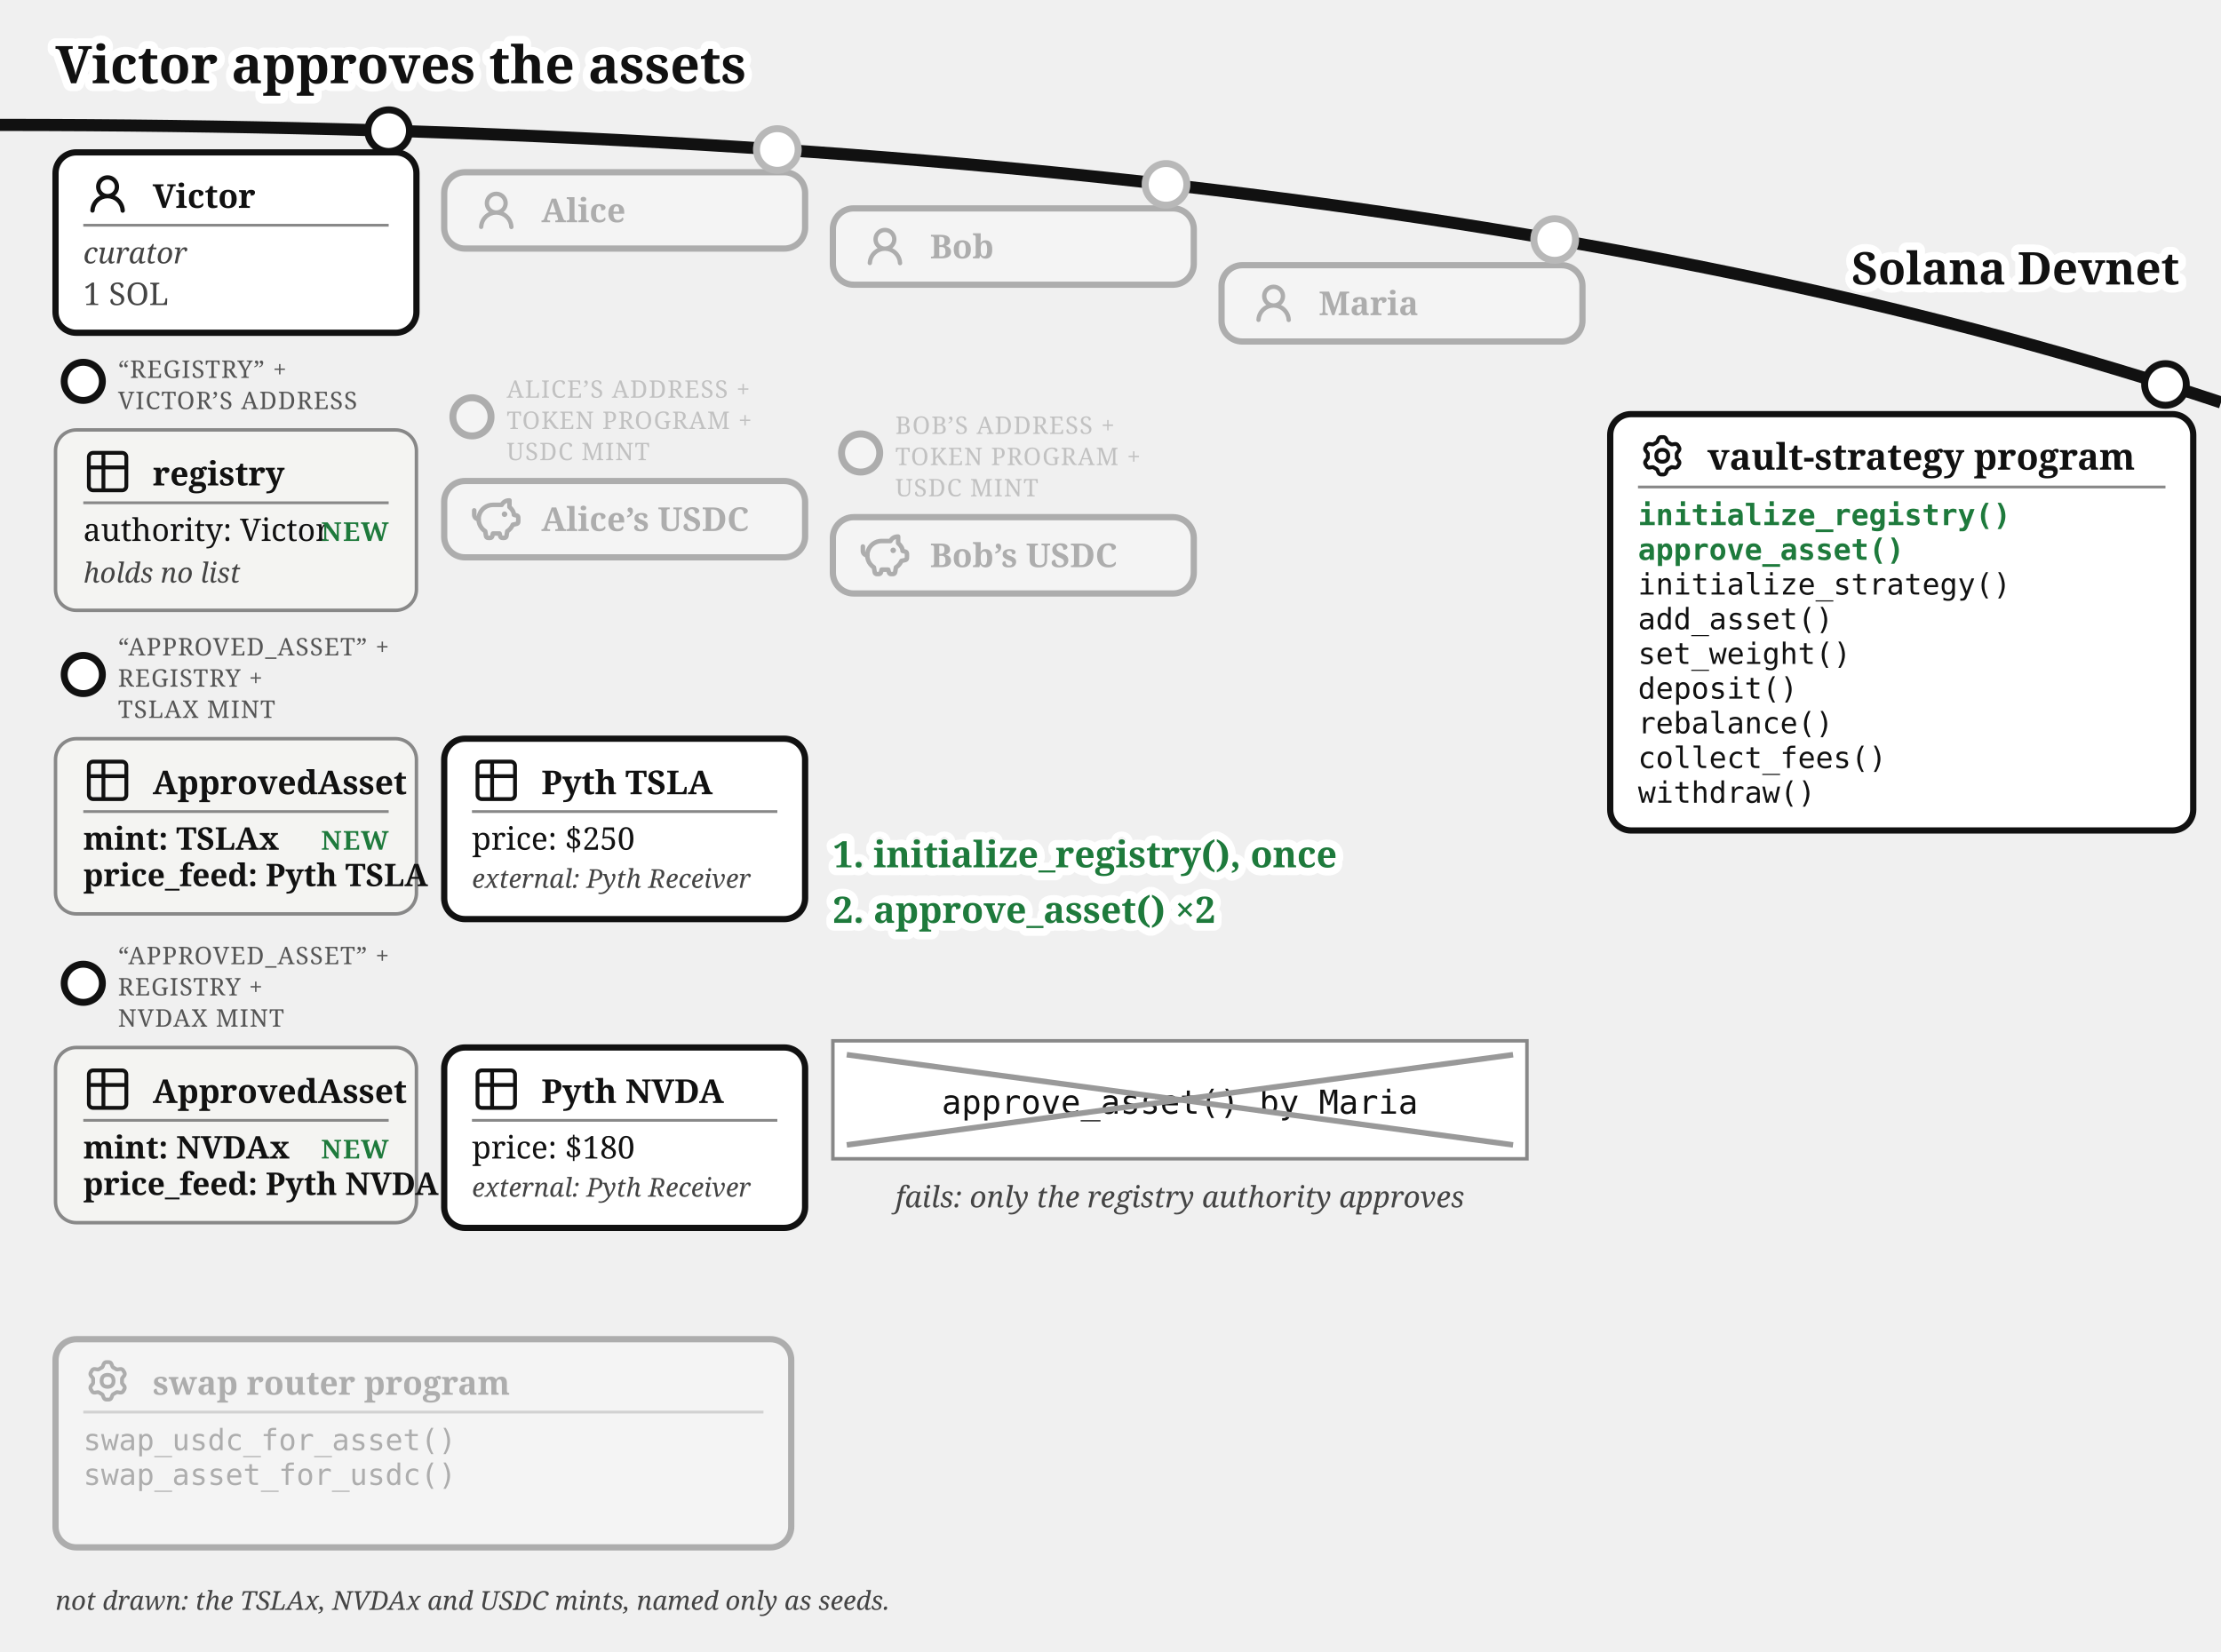
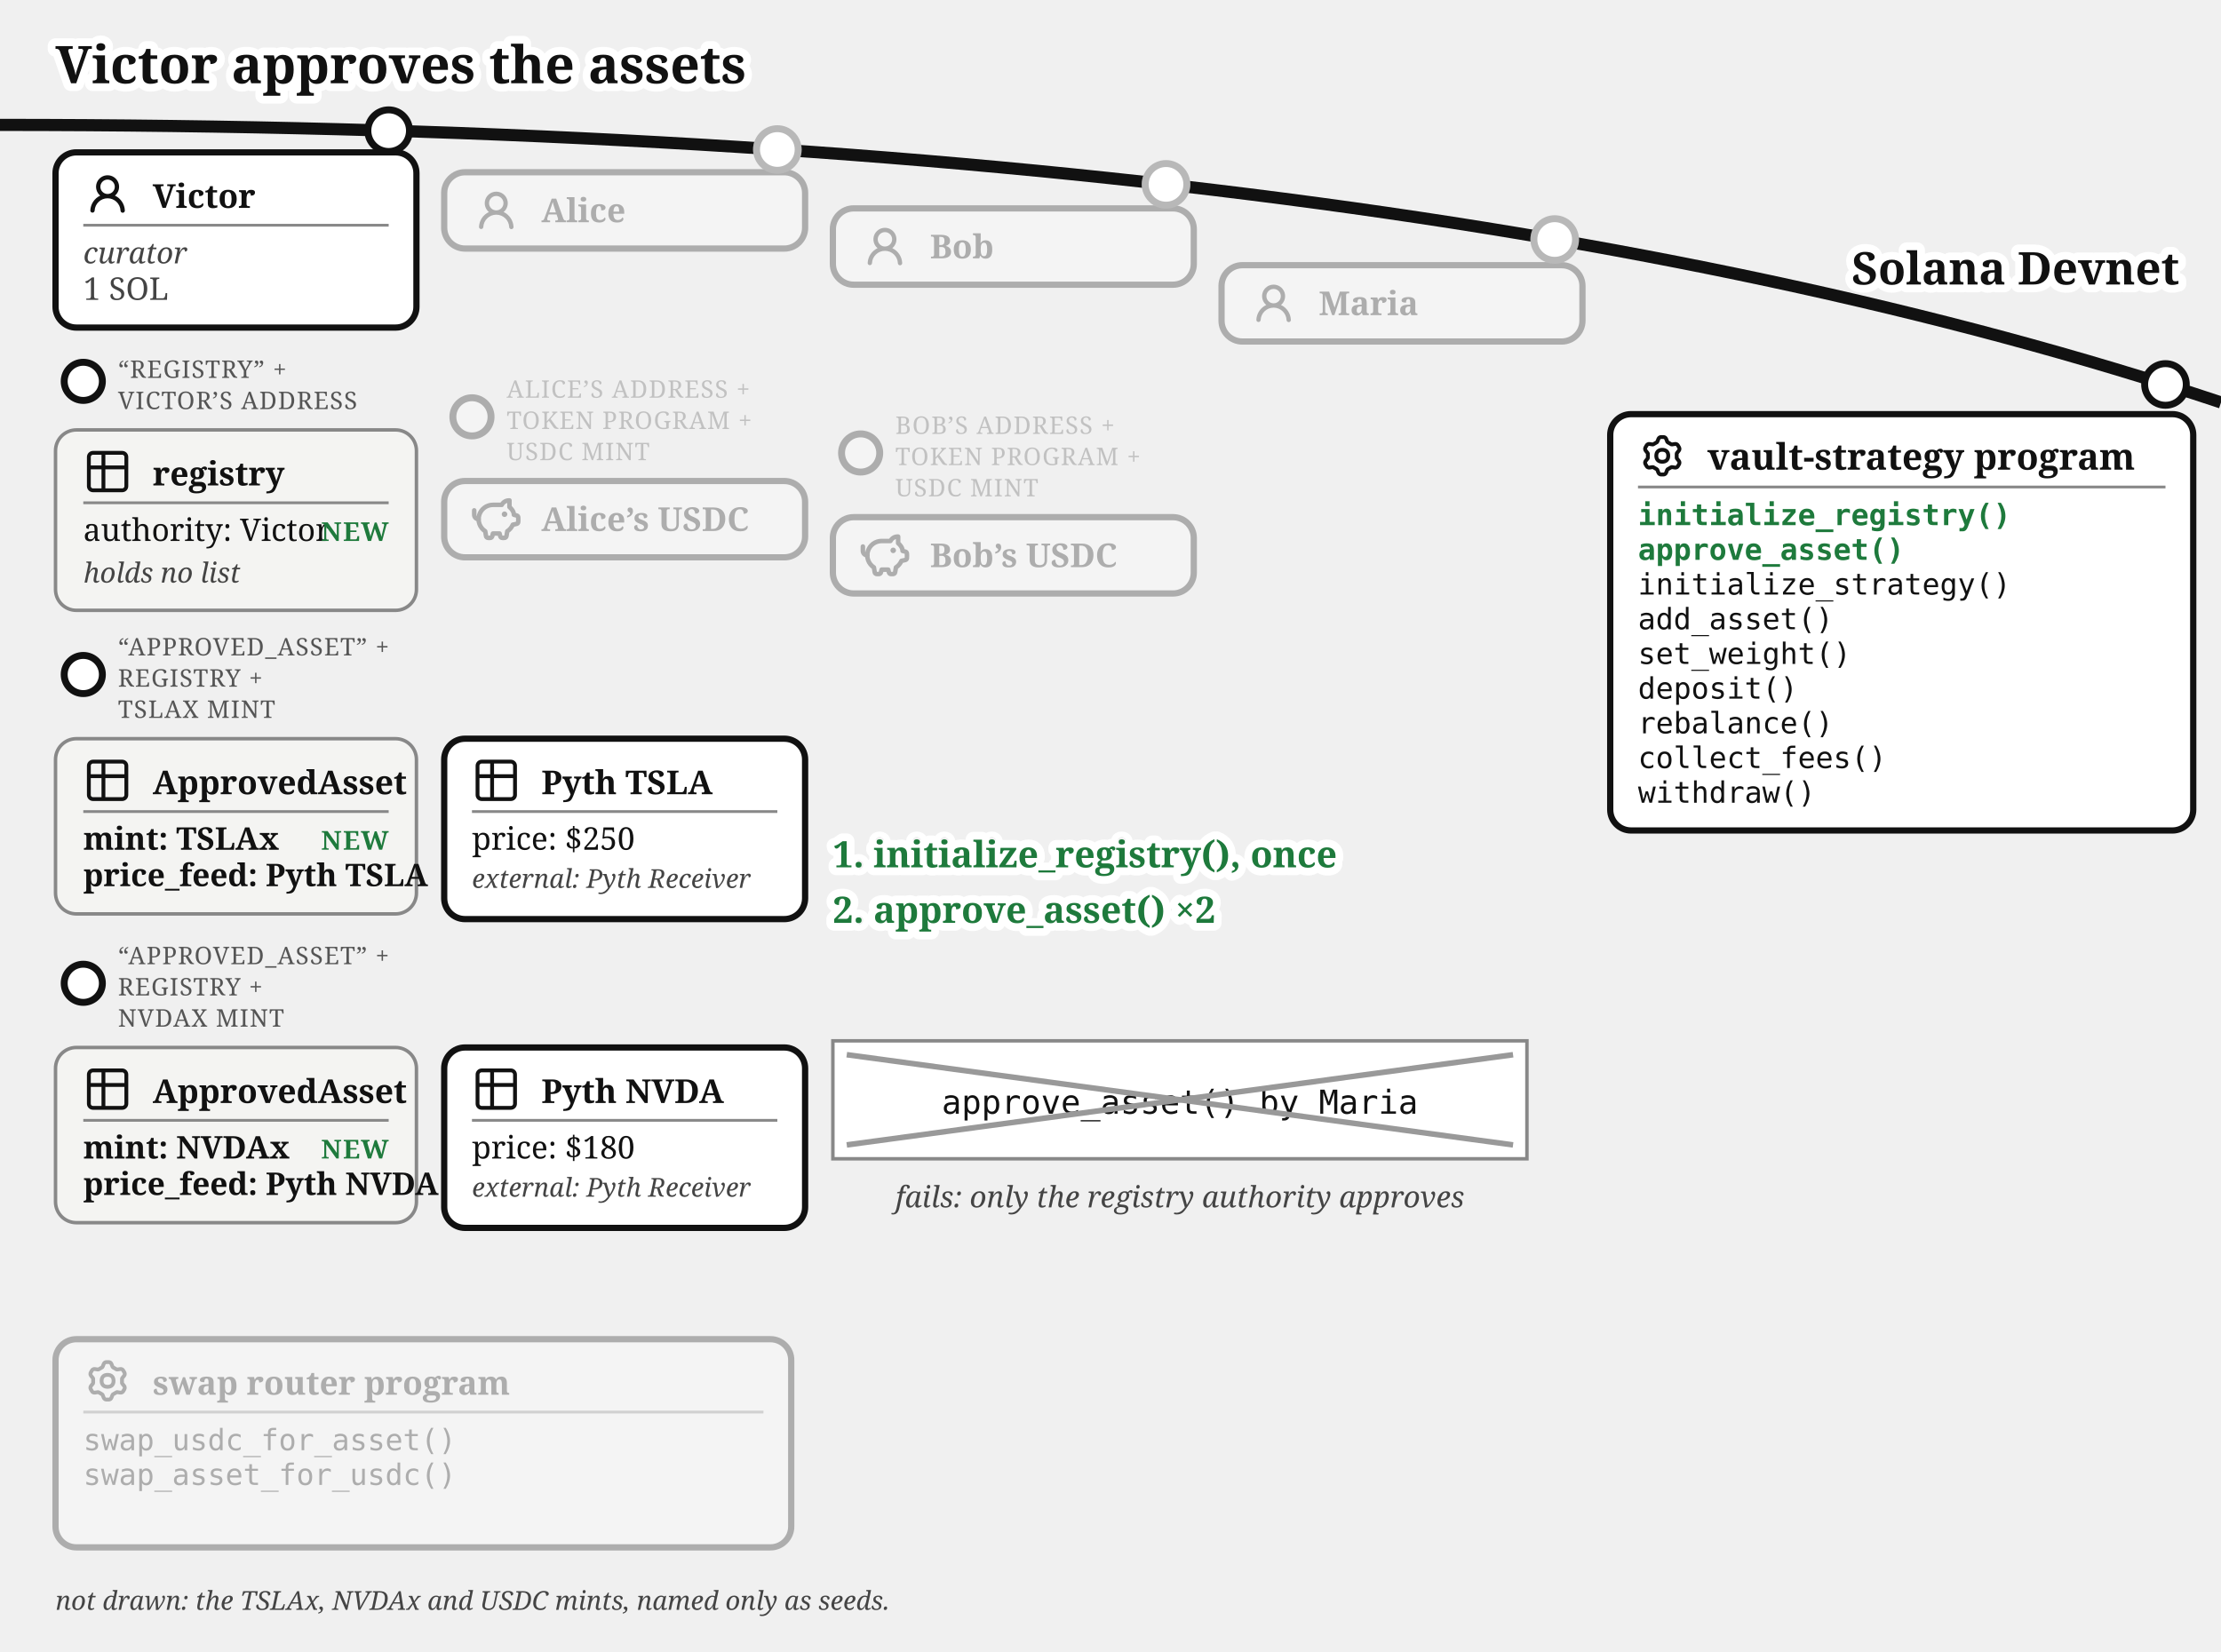
<svg xmlns="http://www.w3.org/2000/svg" viewBox="0 0 640 476" font-family="Gelasio, Georgia, serif" fill="#111">
  <text stroke="#fff" stroke-width="4.5" paint-order="stroke" stroke-linejoin="round" x="16" y="24" font-size="15" font-weight="bold">Victor approves the assets</text>
  <path d="M 0,36 Q 400,36 640,116" fill="none" stroke="#111" stroke-width="3.5" />
  <text stroke="#fff" stroke-width="4.5" paint-order="stroke" stroke-linejoin="round" x="628" y="82" font-size="13" fill="#111" font-weight="bold" text-anchor="end">Solana Devnet</text>
  <g>
    <circle cx="112" cy="37.663" r="6" fill="#fff" stroke="#111" stroke-width="2" />
-     <rect x="16" y="43.917" width="104" height="52" rx="6" fill="#fff" stroke="#111" stroke-width="1.8" />
+     <rect x="16" y="43.917" width="104" height="50.5" rx="6" fill="#fff" stroke="#111" stroke-width="1.8" />
    <g transform="translate(24,48.9168)">
      <g transform="translate(0.36,0.767) scale(0.8301)" fill="#111">
        <path d="M10.561 8.073a6 6 0 0 1 3.432 5.142a.75.75 0 1 1-1.498.07a4.5 4.5 0 0 0-8.99 0a.75.75 0 0 1-1.498-.07a6 6 0 0 1 3.431-5.142a3.999 3.999 0 1 1 5.123 0M10.5 5a2.5 2.5 0 1 0-5 0a2.5 2.5 0 0 0 5 0" />
      </g>
    </g>
    <text x="44" y="59.917" font-size="9.5" font-weight="bold">Victor</text>
    <line x1="24" y1="64.917" x2="112" y2="64.917" stroke="#888" stroke-width="0.8" />
    <text x="24" y="75.917" font-size="8.5" font-style="italic" fill="#444">curator</text>
-     <text x="24" y="87.917" font-size="9" fill="#444">1 SOL</text>
+     <text x="24" y="86.417" font-size="9" fill="#444">1 SOL</text>
  </g>
  <g>
    <circle cx="24" cy="109.917" r="5.5" fill="#fff" stroke="#111" stroke-width="2" />
    <text x="34" y="108.917" font-size="7" letter-spacing="0.3" fill="#555">“REGISTRY” +</text>
    <text x="34" y="117.917" font-size="7" letter-spacing="0.3" fill="#555">VICTOR’S ADDRESS</text>
    <rect x="16" y="123.917" width="104" height="52" rx="6" fill="#f4f4f2" stroke="#888" />
    <g transform="translate(24,128.917)">
      <g transform="translate(-0.195,-0.195) scale(0.6)" fill="none" stroke="#111" stroke-linecap="round" stroke-linejoin="round" stroke-width="1.843">
        <path d="M3 5a2 2 0 0 1 2-2h14a2 2 0 0 1 2 2v14a2 2 0 0 1-2 2H5a2 2 0 0 1-2-2zm0 5h18M10 3v18" />
      </g>
    </g>
    <text x="44" y="139.917" font-size="9.5" font-weight="bold">registry</text>
    <line x1="24" y1="144.917" x2="112" y2="144.917" stroke="#888" stroke-width="0.8" />
    <text x="24" y="155.917" font-size="9">authority: Victor</text>
    <text x="24" y="167.917" font-size="8" font-style="italic" fill="#444">holds no list</text>
    <text x="112" y="155.917" font-size="7.5" letter-spacing="0.4" font-weight="bold" fill="#1e7a3c" text-anchor="end">NEW</text>
  </g>
  <g>
    <circle cx="24" cy="194.417" r="5.5" fill="#fff" stroke="#111" stroke-width="2" />
    <text x="34" y="188.917" font-size="7" letter-spacing="0.3" fill="#555">“APPROVED_ASSET” +</text>
    <text x="34" y="197.917" font-size="7" letter-spacing="0.3" fill="#555">REGISTRY +</text>
    <text x="34" y="206.917" font-size="7" letter-spacing="0.3" fill="#555">TSLAX MINT</text>
    <rect x="16" y="212.917" width="104" height="50.5" rx="6" fill="#f4f4f2" stroke="#888" />
    <g transform="translate(24,217.917)">
      <g transform="translate(-0.195,-0.195) scale(0.6)" fill="none" stroke="#111" stroke-linecap="round" stroke-linejoin="round" stroke-width="1.843">
        <path d="M3 5a2 2 0 0 1 2-2h14a2 2 0 0 1 2 2v14a2 2 0 0 1-2 2H5a2 2 0 0 1-2-2zm0 5h18M10 3v18" />
      </g>
    </g>
    <text x="44" y="228.917" font-size="9.5" font-weight="bold">ApprovedAsset</text>
    <line x1="24" y1="233.917" x2="112" y2="233.917" stroke="#888" stroke-width="0.8" />
    <text x="24" y="244.917" font-size="9" font-weight="bold">mint: TSLAx</text>
    <text x="24" y="255.417" font-size="9" font-weight="bold">price_feed: Pyth TSLA</text>
    <text x="112" y="244.917" font-size="7.5" letter-spacing="0.4" font-weight="bold" fill="#1e7a3c" text-anchor="end">NEW</text>
  </g>
  <g>
    <circle cx="24" cy="283.417" r="5.5" fill="#fff" stroke="#111" stroke-width="2" />
    <text x="34" y="277.917" font-size="7" letter-spacing="0.3" fill="#555">“APPROVED_ASSET” +</text>
    <text x="34" y="286.917" font-size="7" letter-spacing="0.3" fill="#555">REGISTRY +</text>
    <text x="34" y="295.917" font-size="7" letter-spacing="0.3" fill="#555">NVDAX MINT</text>
    <rect x="16" y="301.917" width="104" height="50.5" rx="6" fill="#f4f4f2" stroke="#888" />
    <g transform="translate(24,306.917)">
      <g transform="translate(-0.195,-0.195) scale(0.6)" fill="none" stroke="#111" stroke-linecap="round" stroke-linejoin="round" stroke-width="1.843">
        <path d="M3 5a2 2 0 0 1 2-2h14a2 2 0 0 1 2 2v14a2 2 0 0 1-2 2H5a2 2 0 0 1-2-2zm0 5h18M10 3v18" />
      </g>
    </g>
    <text x="44" y="317.917" font-size="9.5" font-weight="bold">ApprovedAsset</text>
    <line x1="24" y1="322.917" x2="112" y2="322.917" stroke="#888" stroke-width="0.8" />
    <text x="24" y="333.917" font-size="9" font-weight="bold">mint: NVDAx</text>
    <text x="24" y="344.417" font-size="9" font-weight="bold">price_feed: Pyth NVDA</text>
    <text x="112" y="333.917" font-size="7.5" letter-spacing="0.4" font-weight="bold" fill="#1e7a3c" text-anchor="end">NEW</text>
  </g>
  <g>
    <rect x="128" y="212.917" width="104" height="52" rx="6" fill="#fff" stroke="#111" stroke-width="1.8" />
    <g transform="translate(136,217.917)">
      <g transform="translate(-0.195,-0.195) scale(0.6)" fill="none" stroke="#111" stroke-linecap="round" stroke-linejoin="round" stroke-width="1.843">
        <path d="M3 5a2 2 0 0 1 2-2h14a2 2 0 0 1 2 2v14a2 2 0 0 1-2 2H5a2 2 0 0 1-2-2zm0 5h18M10 3v18" />
      </g>
    </g>
    <text x="156" y="228.917" font-size="9.5" font-weight="bold">Pyth TSLA</text>
    <line x1="136" y1="233.917" x2="224" y2="233.917" stroke="#888" stroke-width="0.8" />
    <text x="136" y="244.917" font-size="9">price: $250</text>
    <text x="136" y="255.917" font-size="7.5" font-style="italic" fill="#444">external: Pyth Receiver</text>
  </g>
  <g>
    <rect x="128" y="301.917" width="104" height="52" rx="6" fill="#fff" stroke="#111" stroke-width="1.8" />
    <g transform="translate(136,306.917)">
      <g transform="translate(-0.195,-0.195) scale(0.6)" fill="none" stroke="#111" stroke-linecap="round" stroke-linejoin="round" stroke-width="1.843">
        <path d="M3 5a2 2 0 0 1 2-2h14a2 2 0 0 1 2 2v14a2 2 0 0 1-2 2H5a2 2 0 0 1-2-2zm0 5h18M10 3v18" />
      </g>
    </g>
    <text x="156" y="317.917" font-size="9.5" font-weight="bold">Pyth NVDA</text>
    <line x1="136" y1="322.917" x2="224" y2="322.917" stroke="#888" stroke-width="0.8" />
    <text x="136" y="333.917" font-size="9">price: $180</text>
    <text x="136" y="344.917" font-size="7.5" font-style="italic" fill="#444">external: Pyth Receiver</text>
  </g>
  <circle cx="224" cy="43.091" r="7" fill="#fff" />
  <g opacity="0.3">
    <circle cx="224" cy="43.091" r="6" fill="#fff" stroke="#111" stroke-width="2" />
    <rect x="128" y="49.644" width="104" height="22" rx="6" fill="#fff" stroke="#111" stroke-width="1.8" />
    <g transform="translate(136,53.6439)">
      <g transform="translate(0.36,0.767) scale(0.8301)" fill="#111">
        <path d="M10.561 8.073a6 6 0 0 1 3.432 5.142a.75.75 0 1 1-1.498.07a4.5 4.5 0 0 0-8.99 0a.75.75 0 0 1-1.498-.07a6 6 0 0 1 3.431-5.142a3.999 3.999 0 1 1 5.123 0M10.5 5a2.5 2.5 0 1 0-5 0a2.5 2.5 0 0 0 5 0" />
      </g>
    </g>
    <text x="156" y="64.044" font-size="9.5" font-weight="bold">Alice</text>
  </g>
  <g opacity="0.3">
    <circle cx="136" cy="120.144" r="5.5" fill="#fff" stroke="#111" stroke-width="2" />
    <text x="146" y="114.644" font-size="7" letter-spacing="0.3" fill="#555">ALICE’S ADDRESS +</text>
    <text x="146" y="123.644" font-size="7" letter-spacing="0.3" fill="#555">TOKEN PROGRAM +</text>
    <text x="146" y="132.644" font-size="7" letter-spacing="0.3" fill="#555">USDC MINT</text>
    <rect x="128" y="138.644" width="104" height="22" rx="6" fill="#fff" stroke="#111" stroke-width="1.8" />
    <g transform="translate(136,142.644)">
      <g transform="translate(-0.624,-0.624) scale(0.6353)" fill="none" stroke="#111" stroke-linecap="round" stroke-linejoin="round" stroke-width="2.047">
        <path d="M14.5 5.5h-4A6.5 6.5 0 0 0 7 17.478l.288 1.738c.07.423.105.635.202.798a1 1 0 0 0 .49.416c.178.07.392.07.822.07c.397 0 .596 0 .764-.062a1 1 0 0 0 .479-.374c.1-.148.15-.34.246-.727l.209-.837h3l.21.837c.096.386.144.58.245.727a1 1 0 0 0 .479.374c.168.062.367.062.764.062c.43 0 .644 0 .821-.07a1 1 0 0 0 .49-.416c.098-.163.133-.375.203-.798L17 17.478a6.5 6.5 0 0 0 2.502-2.978l.89-.178c.77-.154 1.155-.231 1.381-.508c.227-.276.227-.669.227-1.453v-.3c0-.75 0-1.124-.212-1.396c-.212-.27-.575-.362-1.303-.544L20 10c0-1.5-1.167-2.833-2-3.5v-3h-.264c-1.37 0-2.623.774-3.236 2" />
        <path d="M15.875 9.75h-.125m.25 0a.25.25 0 1 1-.5 0a.25.25 0 0 1 .5 0M2 8v2a2 2 0 0 0 2 2" />
      </g>
    </g>
    <text x="156" y="153.044" font-size="9.5" font-weight="bold">Alice’s USDC</text>
  </g>
  <circle cx="336" cy="53.138" r="7" fill="#fff" />
  <g opacity="0.3">
    <circle cx="336" cy="53.138" r="6" fill="#fff" stroke="#111" stroke-width="2" />
    <rect x="240" y="60.062" width="104" height="22" rx="6" fill="#fff" stroke="#111" stroke-width="1.8" />
    <g transform="translate(248,64.0617)">
      <g transform="translate(0.36,0.767) scale(0.8301)" fill="#111">
        <path d="M10.561 8.073a6 6 0 0 1 3.432 5.142a.75.75 0 1 1-1.498.07a4.5 4.5 0 0 0-8.99 0a.75.75 0 0 1-1.498-.07a6 6 0 0 1 3.431-5.142a3.999 3.999 0 1 1 5.123 0M10.5 5a2.5 2.5 0 1 0-5 0a2.5 2.5 0 0 0 5 0" />
      </g>
    </g>
    <text x="268" y="74.462" font-size="9.5" font-weight="bold">Bob</text>
  </g>
  <g opacity="0.3">
    <circle cx="248" cy="130.562" r="5.5" fill="#fff" stroke="#111" stroke-width="2" />
    <text x="258" y="125.062" font-size="7" letter-spacing="0.3" fill="#555">BOB’S ADDRESS +</text>
    <text x="258" y="134.062" font-size="7" letter-spacing="0.3" fill="#555">TOKEN PROGRAM +</text>
    <text x="258" y="143.062" font-size="7" letter-spacing="0.3" fill="#555">USDC MINT</text>
    <rect x="240" y="149.062" width="104" height="22" rx="6" fill="#fff" stroke="#111" stroke-width="1.8" />
    <g transform="translate(248,153.062)">
      <g transform="translate(-0.624,-0.624) scale(0.6353)" fill="none" stroke="#111" stroke-linecap="round" stroke-linejoin="round" stroke-width="2.047">
        <path d="M14.5 5.5h-4A6.5 6.5 0 0 0 7 17.478l.288 1.738c.07.423.105.635.202.798a1 1 0 0 0 .49.416c.178.07.392.07.822.07c.397 0 .596 0 .764-.062a1 1 0 0 0 .479-.374c.1-.148.15-.34.246-.727l.209-.837h3l.21.837c.096.386.144.58.245.727a1 1 0 0 0 .479.374c.168.062.367.062.764.062c.43 0 .644 0 .821-.07a1 1 0 0 0 .49-.416c.098-.163.133-.375.203-.798L17 17.478a6.5 6.5 0 0 0 2.502-2.978l.89-.178c.77-.154 1.155-.231 1.381-.508c.227-.276.227-.669.227-1.453v-.3c0-.75 0-1.124-.212-1.396c-.212-.27-.575-.362-1.303-.544L20 10c0-1.5-1.167-2.833-2-3.5v-3h-.264c-1.37 0-2.623.774-3.236 2" />
        <path d="M15.875 9.75h-.125m.25 0a.25.25 0 1 1-.5 0a.25.25 0 0 1 .5 0M2 8v2a2 2 0 0 0 2 2" />
      </g>
    </g>
    <text x="268" y="163.462" font-size="9.5" font-weight="bold">Bob’s USDC</text>
  </g>
  <circle cx="448" cy="69.033" r="7" fill="#fff" />
  <g opacity="0.3">
    <circle cx="448" cy="69.033" r="6" fill="#fff" stroke="#111" stroke-width="2" />
    <rect x="352" y="76.436" width="104" height="22" rx="6" fill="#fff" stroke="#111" stroke-width="1.8" />
    <g transform="translate(360,80.4364)">
      <g transform="translate(0.36,0.767) scale(0.8301)" fill="#111">
        <path d="M10.561 8.073a6 6 0 0 1 3.432 5.142a.75.75 0 1 1-1.498.07a4.5 4.5 0 0 0-8.99 0a.75.75 0 0 1-1.498-.07a6 6 0 0 1 3.431-5.142a3.999 3.999 0 1 1 5.123 0M10.5 5a2.5 2.5 0 1 0-5 0a2.5 2.5 0 0 0 5 0" />
      </g>
    </g>
    <text x="380" y="90.836" font-size="9.5" font-weight="bold">Maria</text>
  </g>
  <g>
    <circle cx="624" cy="110.812" r="6" fill="#fff" stroke="#111" stroke-width="2" />
    <rect x="464" y="119.37" width="168" height="120" rx="6" fill="#fff" stroke="#111" stroke-width="1.8" />
    <g transform="translate(472,124.37)">
      <g transform="translate(0.951,0.952) scale(0.864)" fill="none" stroke="#111" stroke-linecap="round" stroke-linejoin="round" stroke-width="1.28">
        <path d="M11.808 7.727c0 .05.017.1.048.14l.667.84a.96.96 0 0 1 .082 1.08l-.392.676a.96.96 0 0 1-.975.47l-1.063-.16a.23.23 0 0 0-.145.027l-1.26.727a.23.23 0 0 0-.096.112l-.392 1a.96.96 0 0 1-.893.611h-.782a.96.96 0 0 1-.893-.61l-.392-1a.23.23 0 0 0-.096-.113L3.967 10.8a.23.23 0 0 0-.145-.028l-1.063.162a.96.96 0 0 1-.976-.47l-.39-.677a.96.96 0 0 1 .08-1.08l.67-.84a.22.22 0 0 0 .05-.14V6.273c0-.05-.018-.1-.05-.14l-.67-.84a.96.96 0 0 1-.08-1.08l.39-.676a.96.96 0 0 1 .976-.47l1.06.16a.23.23 0 0 0 .145-.027l1.262-.73a.23.23 0 0 0 .096-.113l.394-.996A.96.96 0 0 1 6.61.75h.784a.96.96 0 0 1 .893.61l.392.997q.028.075.096.116l1.26.727a.23.23 0 0 0 .145.028l1.062-.162a.96.96 0 0 1 .976.47l.391.677a.96.96 0 0 1-.081 1.08l-.67.84a.22.22 0 0 0-.049.14v1.454Z" />
        <path d="M7 8.996c1.277 0 1.996-.719 1.996-1.996S8.277 5.004 7 5.004S5.004 5.723 5.004 7S5.723 8.996 7 8.996" />
      </g>
    </g>
    <text x="492" y="135.37" font-size="10.5" font-weight="bold">vault-strategy program</text>
    <line x1="472" y1="140.37" x2="624" y2="140.37" stroke="#888" stroke-width="0.8" />
    <text x="472" y="151.37" font-size="8.5" font-family="'DejaVu Sans Mono', Menlo, monospace" font-weight="bold" fill="#1e7a3c">initialize_registry()</text>
    <text x="472" y="161.37" font-size="8.5" font-family="'DejaVu Sans Mono', Menlo, monospace" font-weight="bold" fill="#1e7a3c">approve_asset()</text>
    <text x="472" y="171.37" font-size="8.5" font-family="'DejaVu Sans Mono', Menlo, monospace">initialize_strategy()</text>
    <text x="472" y="181.37" font-size="8.5" font-family="'DejaVu Sans Mono', Menlo, monospace">add_asset()</text>
    <text x="472" y="191.37" font-size="8.5" font-family="'DejaVu Sans Mono', Menlo, monospace">set_weight()</text>
    <text x="472" y="201.37" font-size="8.5" font-family="'DejaVu Sans Mono', Menlo, monospace">deposit()</text>
    <text x="472" y="211.37" font-size="8.5" font-family="'DejaVu Sans Mono', Menlo, monospace">rebalance()</text>
    <text x="472" y="221.37" font-size="8.5" font-family="'DejaVu Sans Mono', Menlo, monospace">collect_fees()</text>
    <text x="472" y="231.37" font-size="8.5" font-family="'DejaVu Sans Mono', Menlo, monospace">withdraw()</text>
  </g>
  <rect x="240" y="300" width="200" height="34" fill="#fff" stroke="#888" />
  <text x="340" y="321" font-size="9.5" text-anchor="middle" font-family="'DejaVu Sans Mono', Menlo, monospace">approve_asset() by Maria</text>
  <line x1="244" y1="304" x2="436" y2="330" stroke="#999" stroke-width="1.6" />
  <line x1="244" y1="330" x2="436" y2="304" stroke="#999" stroke-width="1.6" />
  <text x="340" y="348" font-size="8.5" fill="#444" font-style="italic" text-anchor="middle">fails: only the registry authority approves</text>
  <text stroke="#fff" stroke-width="4.5" paint-order="stroke" stroke-linejoin="round" x="240" y="250" font-size="10.5" fill="#1e7a3c" font-weight="bold" text-anchor="start">1. initialize_registry(), once</text>
  <text stroke="#fff" stroke-width="4.5" paint-order="stroke" stroke-linejoin="round" x="240" y="266" font-size="10.5" fill="#1e7a3c" font-weight="bold" text-anchor="start">2. approve_asset() ×2</text>
  <g transform="translate(0,-90)">
    <g opacity="0.3">
      <rect x="16" y="476" width="212" height="60" rx="6" fill="#fff" stroke="#111" stroke-width="1.8" />
      <g transform="translate(24,481)">
        <g transform="translate(0.951,0.952) scale(0.864)" fill="none" stroke="#111" stroke-linecap="round" stroke-linejoin="round" stroke-width="1.28">
          <path d="M11.808 7.727c0 .05.017.1.048.14l.667.84a.96.96 0 0 1 .082 1.08l-.392.676a.96.96 0 0 1-.975.47l-1.063-.16a.23.23 0 0 0-.145.027l-1.26.727a.23.23 0 0 0-.096.112l-.392 1a.96.96 0 0 1-.893.611h-.782a.96.96 0 0 1-.893-.61l-.392-1a.23.23 0 0 0-.096-.113L3.967 10.8a.23.23 0 0 0-.145-.028l-1.063.162a.96.96 0 0 1-.976-.47l-.39-.677a.96.96 0 0 1 .08-1.08l.67-.84a.22.22 0 0 0 .05-.14V6.273c0-.05-.018-.1-.05-.14l-.67-.84a.96.96 0 0 1-.08-1.08l.39-.676a.96.96 0 0 1 .976-.47l1.06.16a.23.23 0 0 0 .145-.027l1.262-.73a.23.23 0 0 0 .096-.113l.394-.996A.96.96 0 0 1 6.61.75h.784a.96.96 0 0 1 .893.61l.392.997q.028.075.096.116l1.26.727a.23.23 0 0 0 .145.028l1.062-.162a.96.96 0 0 1 .976.47l.391.677a.96.96 0 0 1-.081 1.08l-.67.84a.22.22 0 0 0-.049.14v1.454Z" />
          <path d="M7 8.996c1.277 0 1.996-.719 1.996-1.996S8.277 5.004 7 5.004S5.004 5.723 5.004 7S5.723 8.996 7 8.996" />
        </g>
      </g>
      <text x="44" y="492" font-size="9.5" font-weight="bold">swap router program</text>
      <line x1="24" y1="497" x2="220" y2="497" stroke="#888" stroke-width="0.8" />
      <text x="24" y="508" font-size="8.5" font-family="'DejaVu Sans Mono', Menlo, monospace">swap_usdc_for_asset()</text>
      <text x="24" y="518" font-size="8.5" font-family="'DejaVu Sans Mono', Menlo, monospace">swap_asset_for_usdc()</text>
    </g>
  </g>
  <text x="16" y="464" font-size="7.5" fill="#444" font-style="italic" text-anchor="start">not drawn: the TSLAx, NVDAx and USDC mints, named only as seeds.</text>
</svg>
